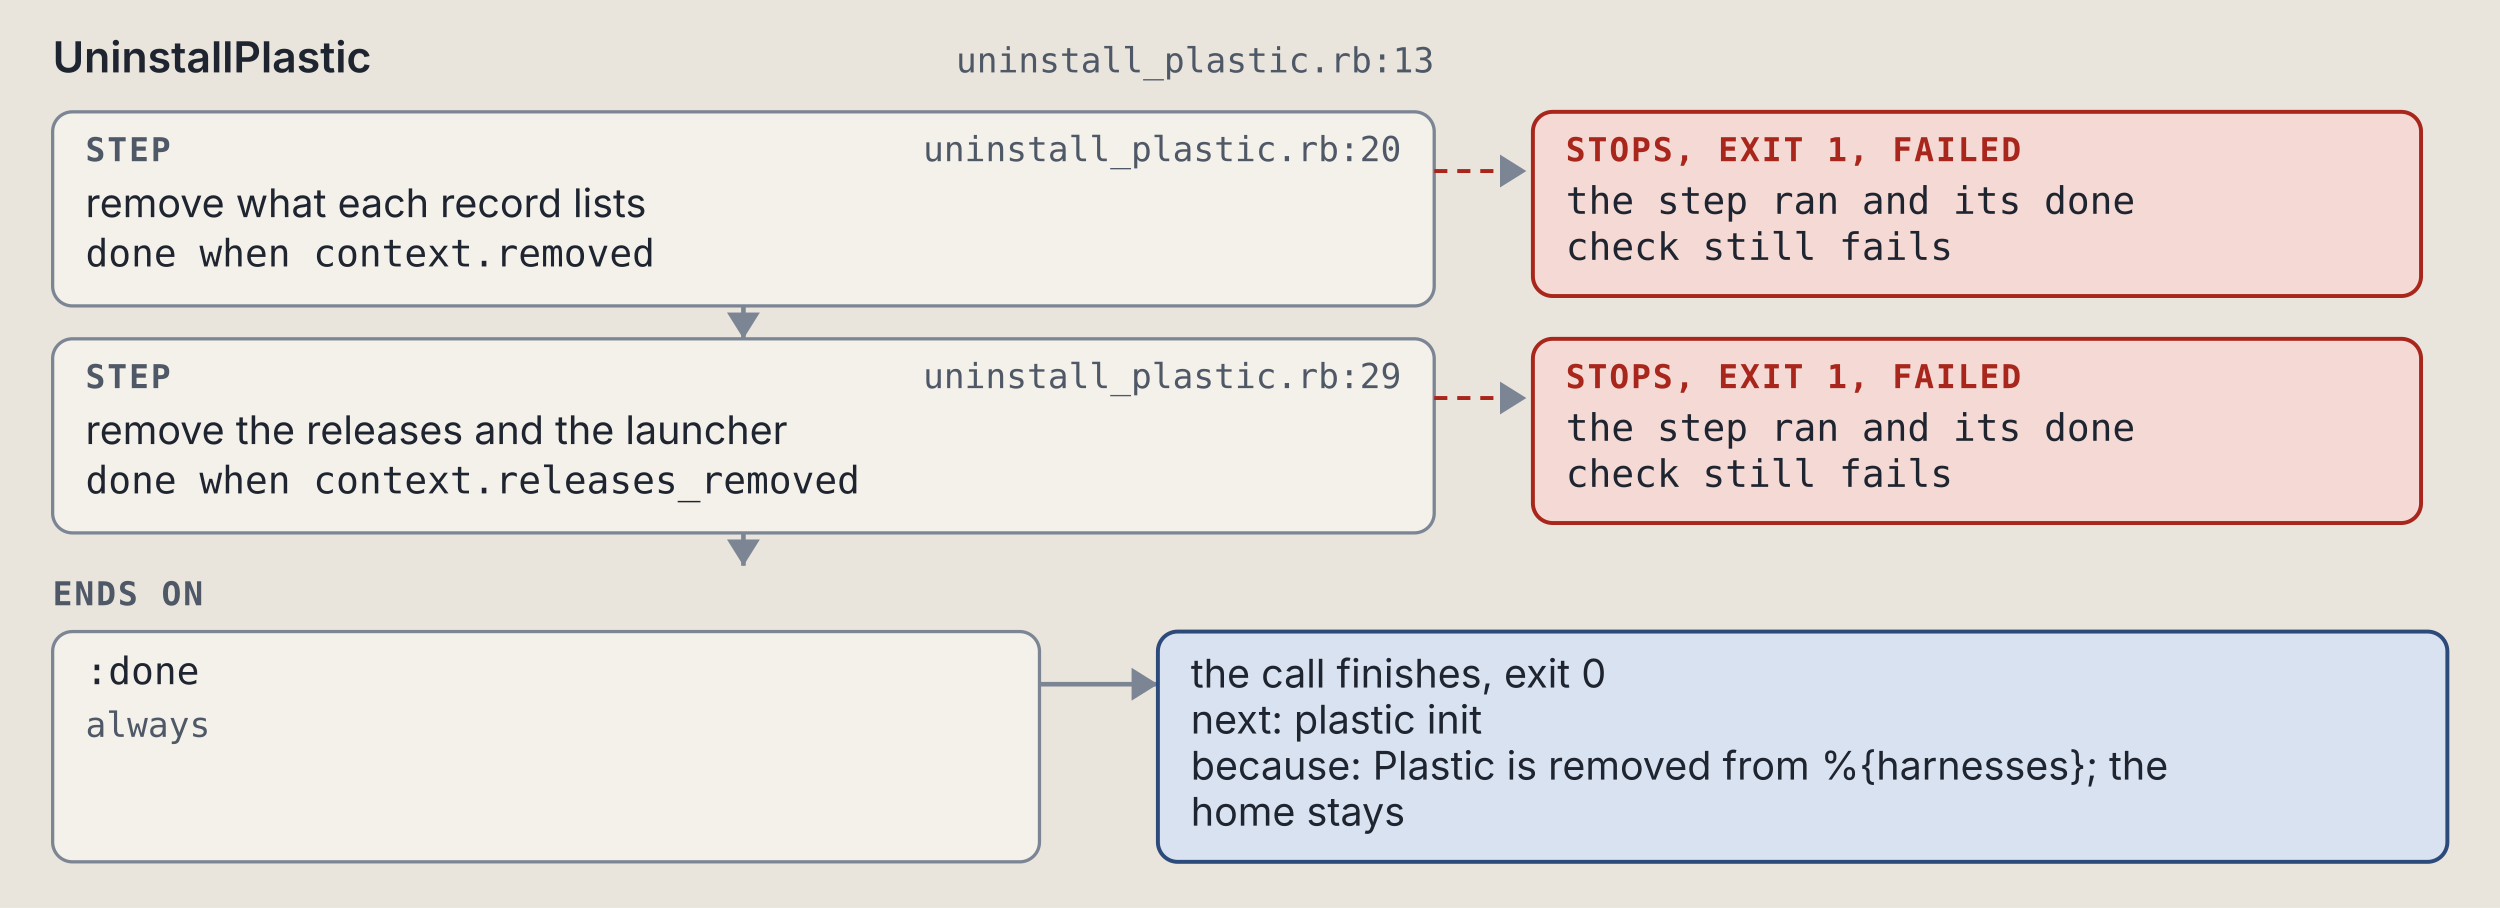
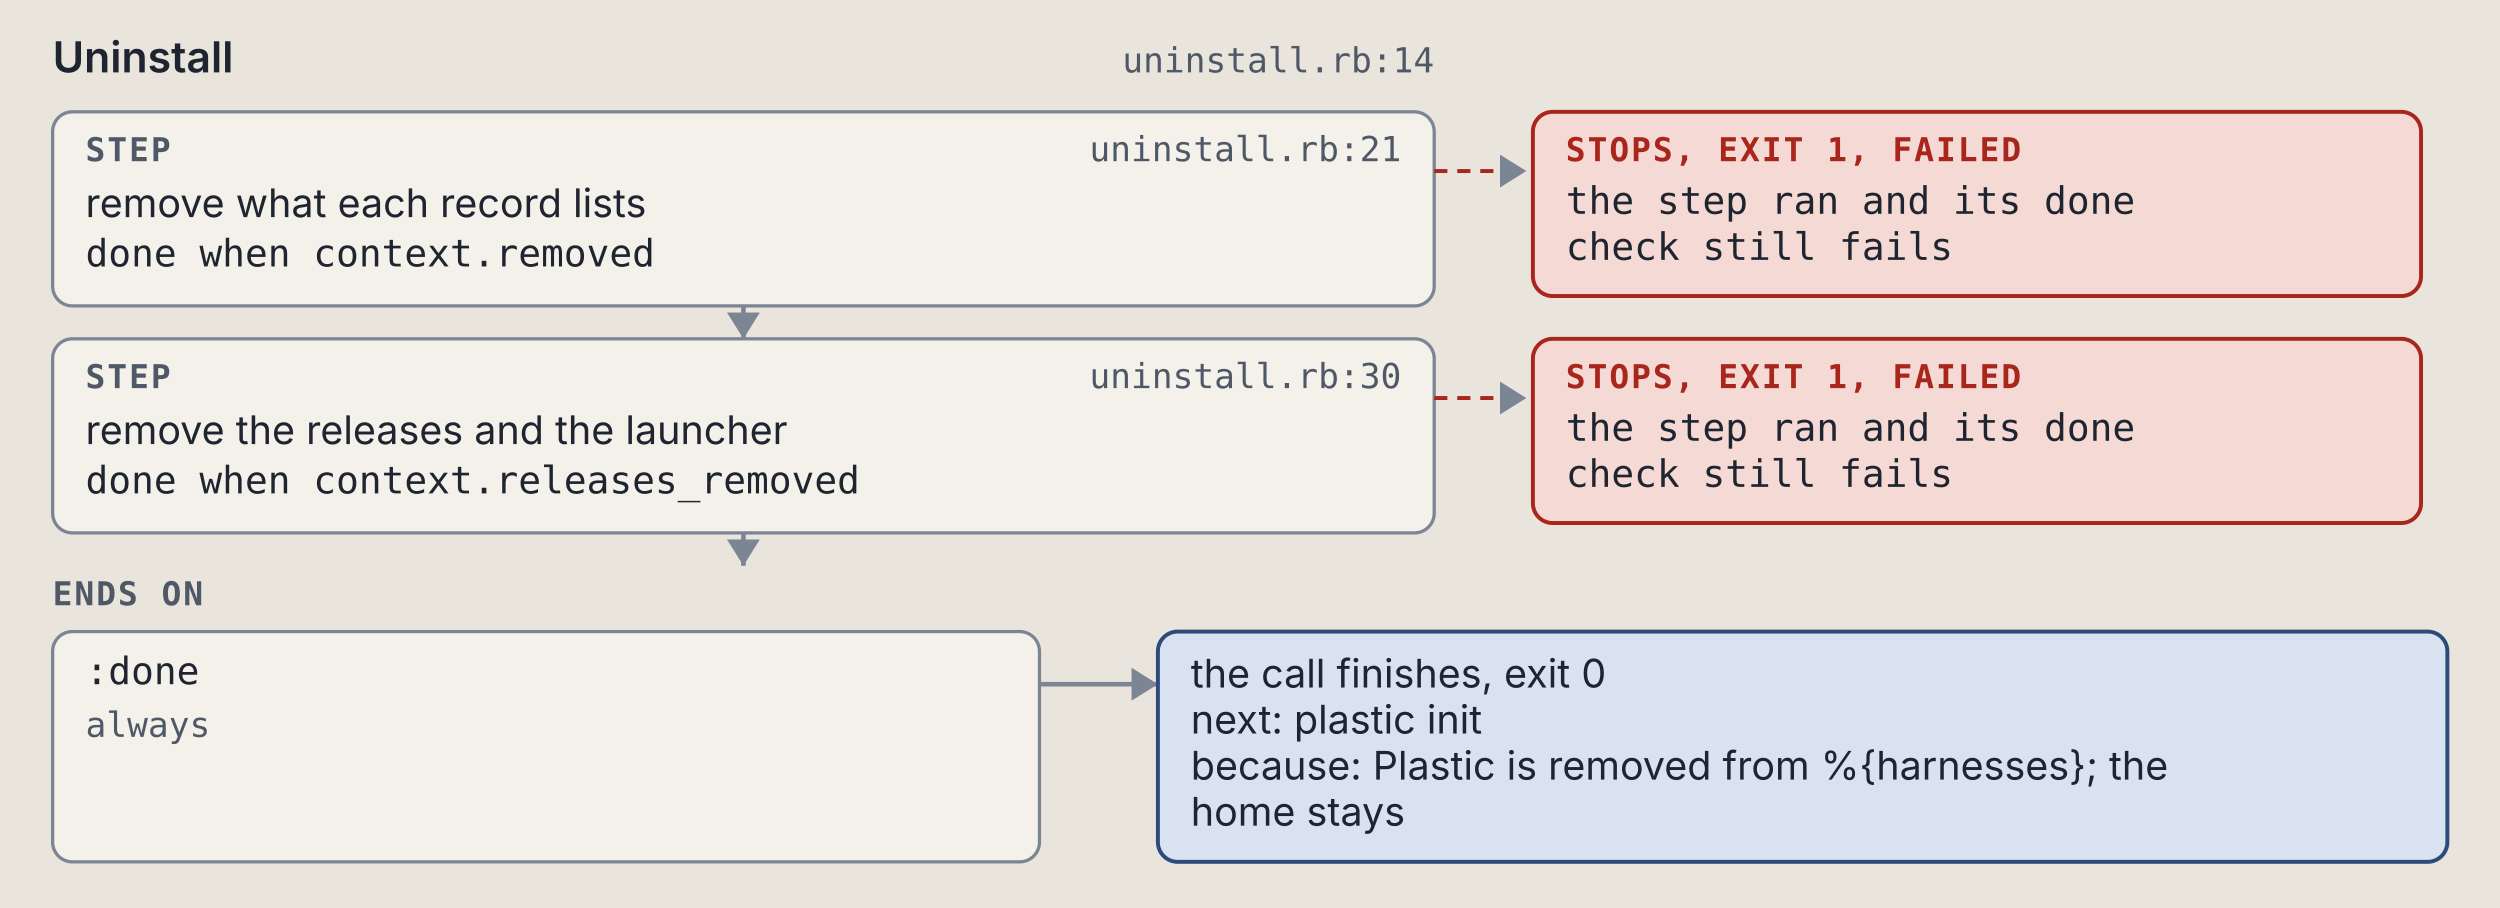
<svg xmlns="http://www.w3.org/2000/svg" viewBox="0 0 760 276" width="760" height="276" role="img" xml:space="preserve">
  <style>.ground { fill: #e9e5dc; }
.card { fill: #f4f1ea; stroke: #7c8594; stroke-width: 1; }
.lane-code { fill: #d5e8e3; stroke: #0d6b61; stroke-width: 1.5; }
.lane-agent { fill: #f1e2c7; stroke: #9a5508; stroke-width: 1.5; }
.stop-refusal { fill: #e4dcf5; stroke: #5b35b0; stroke-width: 1.2; }
.stop-failure { fill: #f4d9d4; stroke: #a8261b; stroke-width: 1.2; }
.end { fill: #d9e2f0; stroke: #2c4a7a; stroke-width: 1.2; }
.wire { fill: none; stroke: #7c8594; stroke-width: 1.4; }
.wire-read { fill: none; stroke: #7c8594; stroke-width: 1.4; stroke-dasharray: 5 3; }
.wire-refusal { fill: none; stroke: #5b35b0; stroke-width: 1.2; stroke-dasharray: 4 3; }
.wire-failure { fill: none; stroke: #a8261b; stroke-width: 1.2; stroke-dasharray: 4 3; }
.head { fill: #7c8594; }
.t { fill: #1f2530; font: 12px "IBM Plex Sans", system-ui, -apple-system, "Segoe UI", sans-serif; }
.tb { fill: #1f2530; font: 600 13px "IBM Plex Sans", system-ui, -apple-system, "Segoe UI", sans-serif; }
.tm { fill: #1f2530; font: 11.5px "IBM Plex Mono", ui-monospace, Menlo, Consolas, monospace; }
.tag { font: 600 10px "IBM Plex Mono", ui-monospace, Menlo, Consolas, monospace; letter-spacing: .06em; }
.tag-code { fill: #0d6b61; } .tag-agent { fill: #9a5508; } .tag-refusal { fill: #5b35b0; }
.tag-failure { fill: #a8261b; } .tag-end { fill: #2c4a7a; } .tag-muted { fill: #4f5866; }
.tm.tag-muted { font-size: 10.5px; }
.db { fill: #d9e2f0; stroke: #2c4a7a; stroke-width: 1.2; }
.codebox { fill: #f4f1ea; stroke: #7c8594; stroke-width: 1; }
.cx { fill: #1f2530; font: 12px "IBM Plex Mono", ui-monospace, Menlo, Consolas, monospace; white-space: pre; }
.cx-n { fill: #4f5866; font: 11px "IBM Plex Mono", ui-monospace, Menlo, Consolas, monospace; }
.cx-k { fill: #5b35b0; } .cx-s { fill: #9a5508; } .cx-y { fill: #0d6b61; }
.cx-w { fill: #2c4a7a; font-weight: 600; } .cx-t { fill: #a8261b; } .cx-c { fill: #4f5866; font-style: italic; }
.badge { fill: #2c4a7a; } .badge-t { fill: #e9e5dc; font: 600 11px "IBM Plex Mono", ui-monospace, Menlo, Consolas, monospace; }
.bracket { fill: none; stroke: #2c4a7a; stroke-width: 1.4; }
.term { fill: #16191e; stroke: #7c8594; stroke-width: 1; }
.term-t { fill: #e6e2d8; font: 12px "IBM Plex Mono", ui-monospace, Menlo, Consolas, monospace; }
.term-p { fill: #8fd18f; font: 12px "IBM Plex Mono", ui-monospace, Menlo, Consolas, monospace; }
.term-m { fill: #a3abb6; font: 12px "IBM Plex Mono", ui-monospace, Menlo, Consolas, monospace; }
.big { font: 700 36px "IBM Plex Mono", ui-monospace, Menlo, Consolas, monospace; }

@media (prefers-color-scheme: dark) {
.ground { fill: #171a1f; }
.card { fill: #20242b; stroke: #8a93a2; stroke-width: 1; }
.lane-code { fill: #173a36; stroke: #5cc4b4; stroke-width: 1.5; }
.lane-agent { fill: #3d2e17; stroke: #e5a95a; stroke-width: 1.5; }
.stop-refusal { fill: #2d2445; stroke: #b59cf2; stroke-width: 1.2; }
.stop-failure { fill: #45211e; stroke: #f2958a; stroke-width: 1.2; }
.end { fill: #1f2c42; stroke: #97b6e8; stroke-width: 1.2; }
.wire { fill: none; stroke: #8a93a2; stroke-width: 1.4; }
.wire-read { fill: none; stroke: #8a93a2; stroke-width: 1.4; stroke-dasharray: 5 3; }
.wire-refusal { fill: none; stroke: #b59cf2; stroke-width: 1.2; stroke-dasharray: 4 3; }
.wire-failure { fill: none; stroke: #f2958a; stroke-width: 1.2; stroke-dasharray: 4 3; }
.head { fill: #8a93a2; }
.t { fill: #e8e4da; font: 12px "IBM Plex Sans", system-ui, -apple-system, "Segoe UI", sans-serif; }
.tb { fill: #e8e4da; font: 600 13px "IBM Plex Sans", system-ui, -apple-system, "Segoe UI", sans-serif; }
.tm { fill: #e8e4da; font: 11.5px "IBM Plex Mono", ui-monospace, Menlo, Consolas, monospace; }
.tag { font: 600 10px "IBM Plex Mono", ui-monospace, Menlo, Consolas, monospace; letter-spacing: .06em; }
.tag-code { fill: #5cc4b4; } .tag-agent { fill: #e5a95a; } .tag-refusal { fill: #b59cf2; }
.tag-failure { fill: #f2958a; } .tag-end { fill: #97b6e8; } .tag-muted { fill: #b3b9c3; }
.tm.tag-muted { font-size: 10.5px; }
.db { fill: #1f2c42; stroke: #97b6e8; stroke-width: 1.2; }
.codebox { fill: #20242b; stroke: #8a93a2; stroke-width: 1; }
.cx { fill: #e8e4da; font: 12px "IBM Plex Mono", ui-monospace, Menlo, Consolas, monospace; white-space: pre; }
.cx-n { fill: #b3b9c3; font: 11px "IBM Plex Mono", ui-monospace, Menlo, Consolas, monospace; }
.cx-k { fill: #b59cf2; } .cx-s { fill: #e5a95a; } .cx-y { fill: #5cc4b4; }
.cx-w { fill: #97b6e8; font-weight: 600; } .cx-t { fill: #f2958a; } .cx-c { fill: #b3b9c3; font-style: italic; }
.badge { fill: #97b6e8; } .badge-t { fill: #171a1f; font: 600 11px "IBM Plex Mono", ui-monospace, Menlo, Consolas, monospace; }
.bracket { fill: none; stroke: #97b6e8; stroke-width: 1.4; }
.term { fill: #16191e; stroke: #8a93a2; stroke-width: 1; }
.term-t { fill: #e6e2d8; font: 12px "IBM Plex Mono", ui-monospace, Menlo, Consolas, monospace; }
.term-p { fill: #8fd18f; font: 12px "IBM Plex Mono", ui-monospace, Menlo, Consolas, monospace; }
.term-m { fill: #a3abb6; font: 12px "IBM Plex Mono", ui-monospace, Menlo, Consolas, monospace; }
.big { font: 700 36px "IBM Plex Mono", ui-monospace, Menlo, Consolas, monospace; }
}</style>
  <rect width="100%" height="100%" class="ground" />
-   <text x="16" y="22" class="tb" text-anchor="start">UninstallPlastic</text>
-   <text x="436" y="22" class="tm tag-muted" text-anchor="end">uninstall_plastic.rb:13</text>
+   <text x="16" y="22" class="tb" text-anchor="start">Uninstall</text>
+   <text x="436" y="22" class="tm tag-muted" text-anchor="end">uninstall.rb:14</text>
  <rect x="16" y="34" width="420" height="59" rx="6" class="card" />
  <text x="26" y="49" class="tag tag-muted" text-anchor="start">STEP</text>
-   <text x="426" y="49" class="tm tag-muted" text-anchor="end">uninstall_plastic.rb:20</text>
+   <text x="426" y="49" class="tm tag-muted" text-anchor="end">uninstall.rb:21</text>
  <text x="26" y="66" class="t" text-anchor="start">remove what each record lists</text>
  <text x="26" y="81" class="tm" text-anchor="start">done when context.removed</text>
  <path d="M 436 52 L 464 52" class="wire-failure" />
  <path d="M 456 47 L 464 52 L 456 57 Z" class="head" />
  <rect x="466" y="34" width="270" height="56" rx="6" class="stop-failure" />
  <text x="476" y="49" class="tag tag-failure" text-anchor="start">STOPS, EXIT 1, FAILED</text>
  <text x="476" y="65" class="tm" text-anchor="start">the step ran and its done</text>
  <text x="476" y="79" class="tm" text-anchor="start">check still fails</text>
  <path d="M 226 93 L 226 103" class="wire" />
  <path d="M 221 95 L 226 103 L 231 95 Z" class="head" />
  <rect x="16" y="103" width="420" height="59" rx="6" class="card" />
  <text x="26" y="118" class="tag tag-muted" text-anchor="start">STEP</text>
-   <text x="426" y="118" class="tm tag-muted" text-anchor="end">uninstall_plastic.rb:29</text>
+   <text x="426" y="118" class="tm tag-muted" text-anchor="end">uninstall.rb:30</text>
  <text x="26" y="135" class="t" text-anchor="start">remove the releases and the launcher</text>
  <text x="26" y="150" class="tm" text-anchor="start">done when context.releases_removed</text>
  <path d="M 436 121 L 464 121" class="wire-failure" />
  <path d="M 456 116 L 464 121 L 456 126 Z" class="head" />
  <rect x="466" y="103" width="270" height="56" rx="6" class="stop-failure" />
  <text x="476" y="118" class="tag tag-failure" text-anchor="start">STOPS, EXIT 1, FAILED</text>
  <text x="476" y="134" class="tm" text-anchor="start">the step ran and its done</text>
  <text x="476" y="148" class="tm" text-anchor="start">check still fails</text>
  <path d="M 226 162 L 226 172" class="wire" />
  <path d="M 221 164 L 226 172 L 231 164 Z" class="head" />
  <text x="16" y="184" class="tag tag-muted" text-anchor="start">ENDS ON</text>
  <rect x="16" y="192" width="300" height="70" rx="6" class="card" />
  <text x="26" y="208" class="tm" text-anchor="start">:done</text>
  <text x="26" y="224" class="tm tag-muted" text-anchor="start">always</text>
  <path d="M 316 208 L 352 208" class="wire" />
  <path d="M 344 203 L 352 208 L 344 213 Z" class="head" />
  <rect x="352" y="192" width="392" height="70" rx="6" class="end" />
  <text x="362" y="209" class="t" text-anchor="start">the call finishes, exit 0</text>
  <text x="362" y="223" class="t" text-anchor="start">next: plastic init</text>
  <text x="362" y="237" class="t" text-anchor="start">because: Plastic is removed from %{harnesses}; the</text>
  <text x="362" y="251" class="t" text-anchor="start">home stays</text>
</svg>
